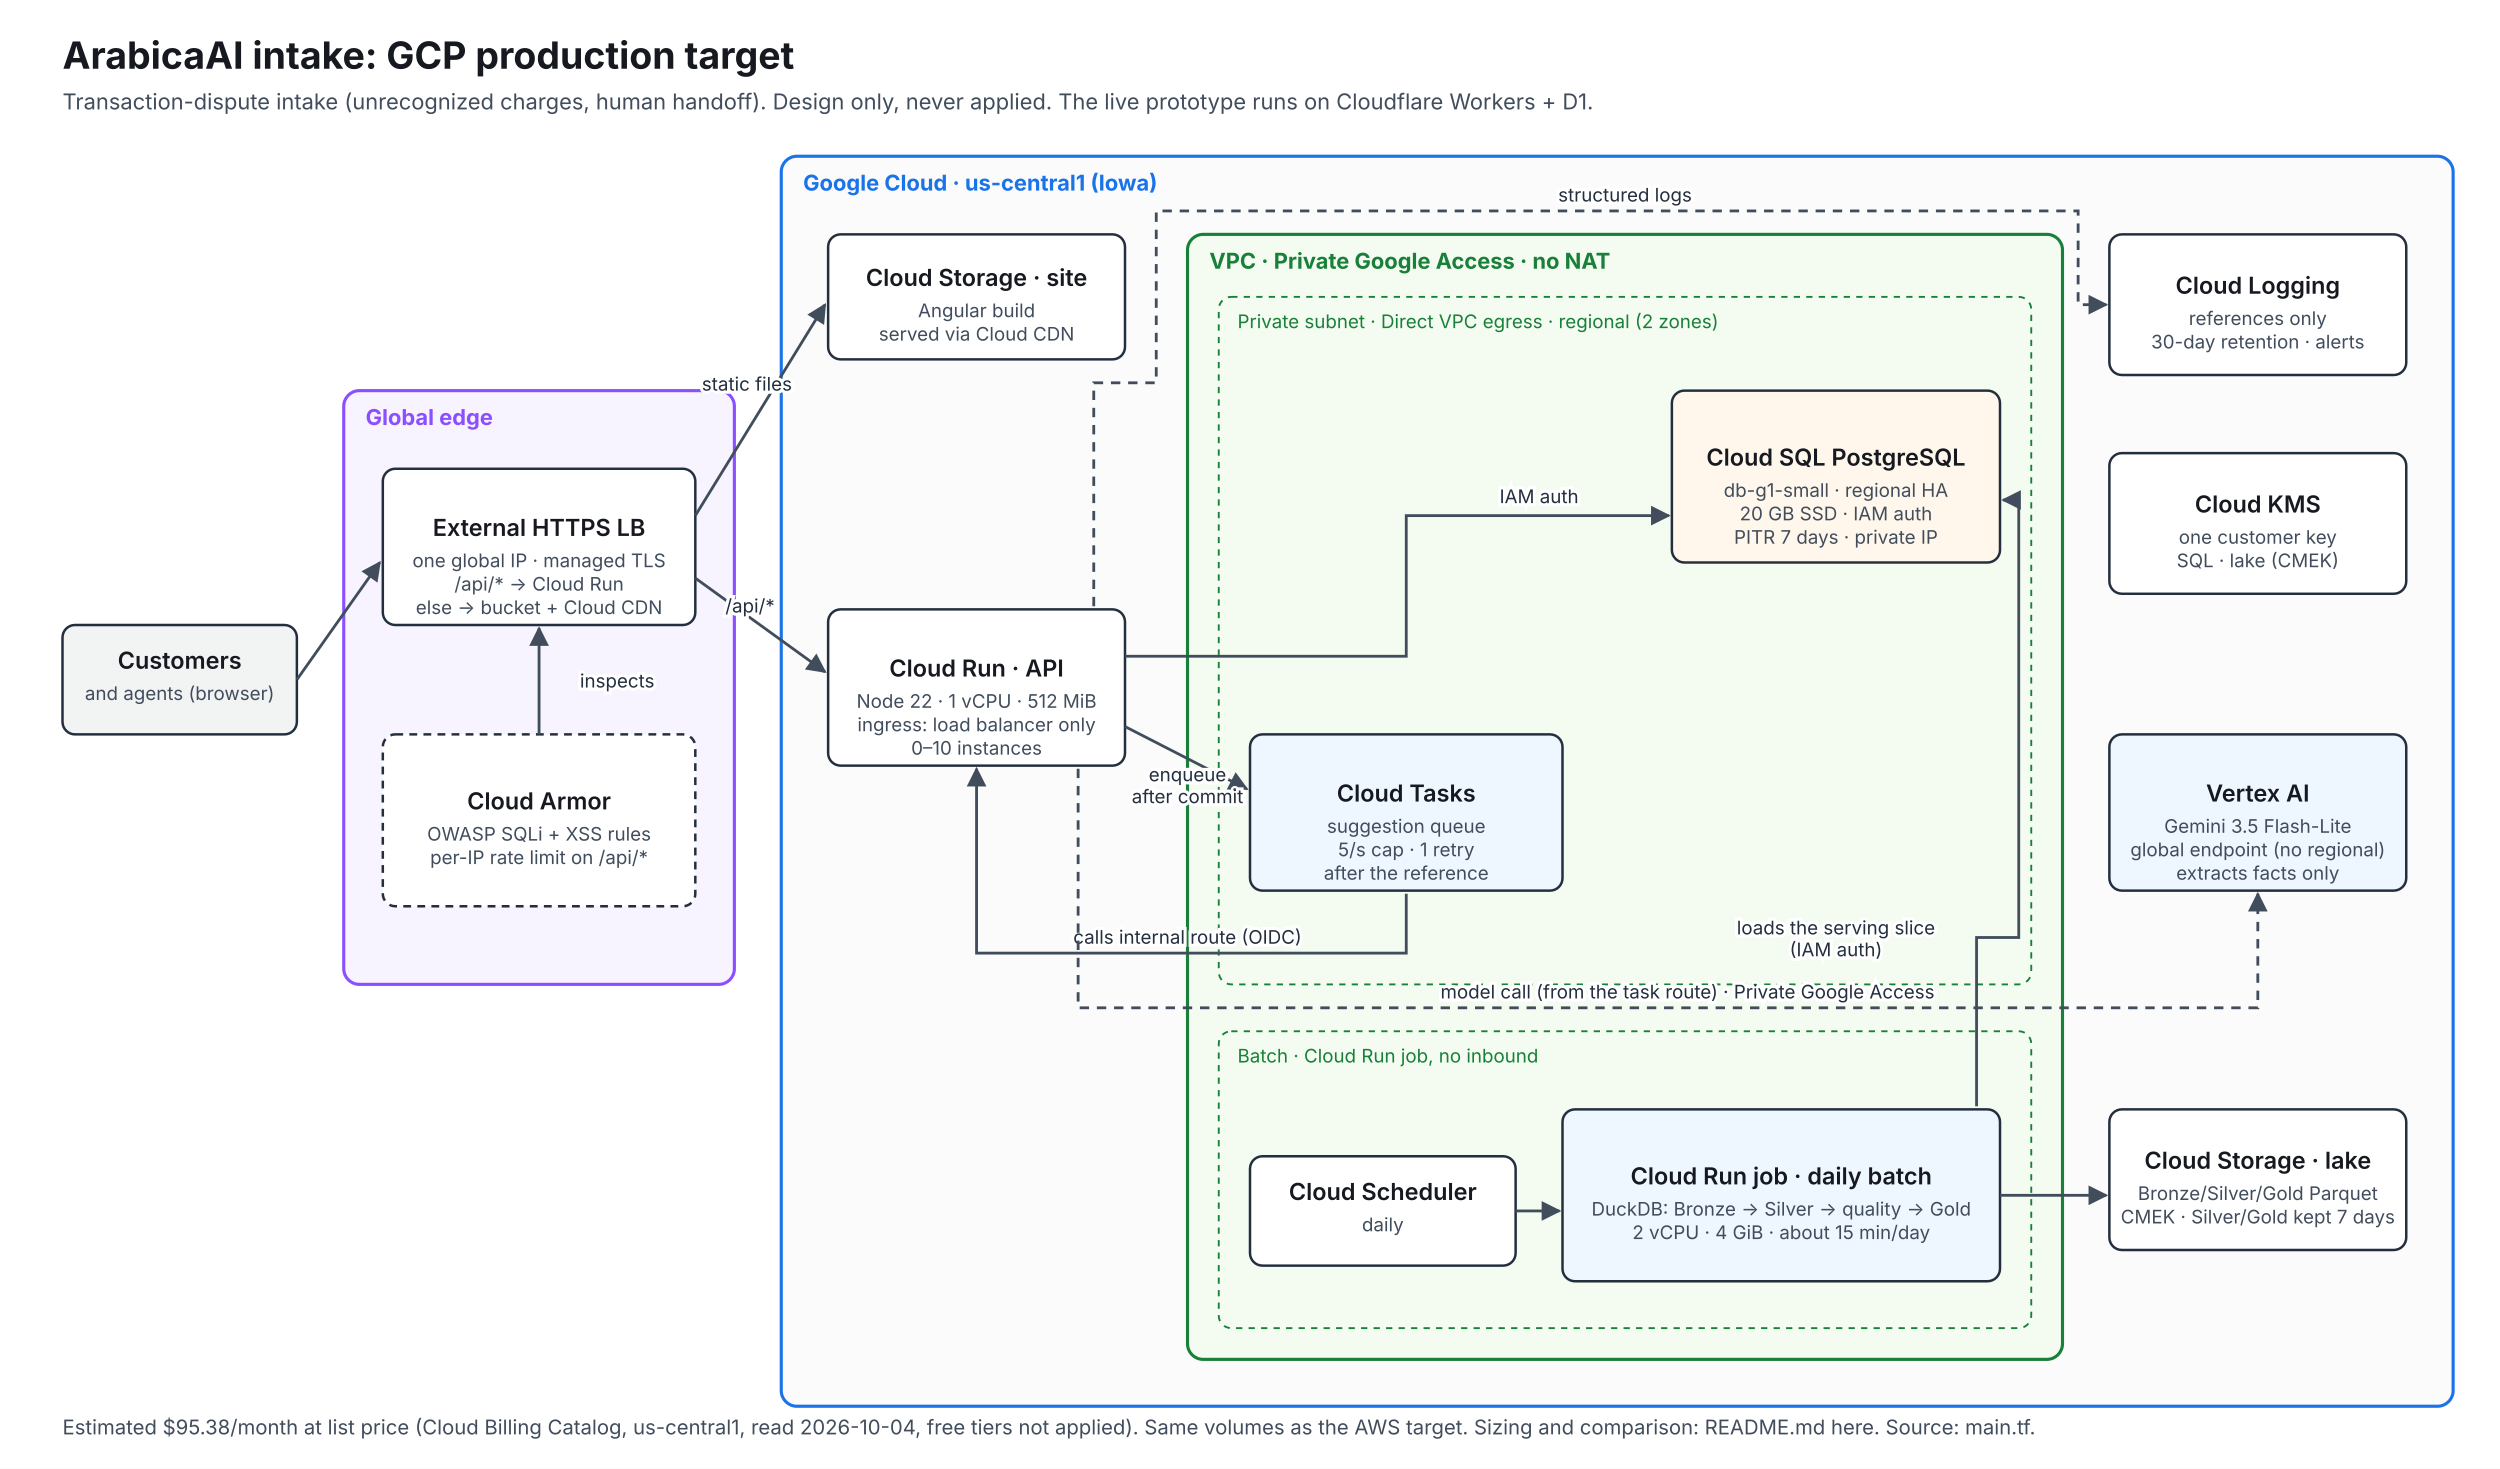
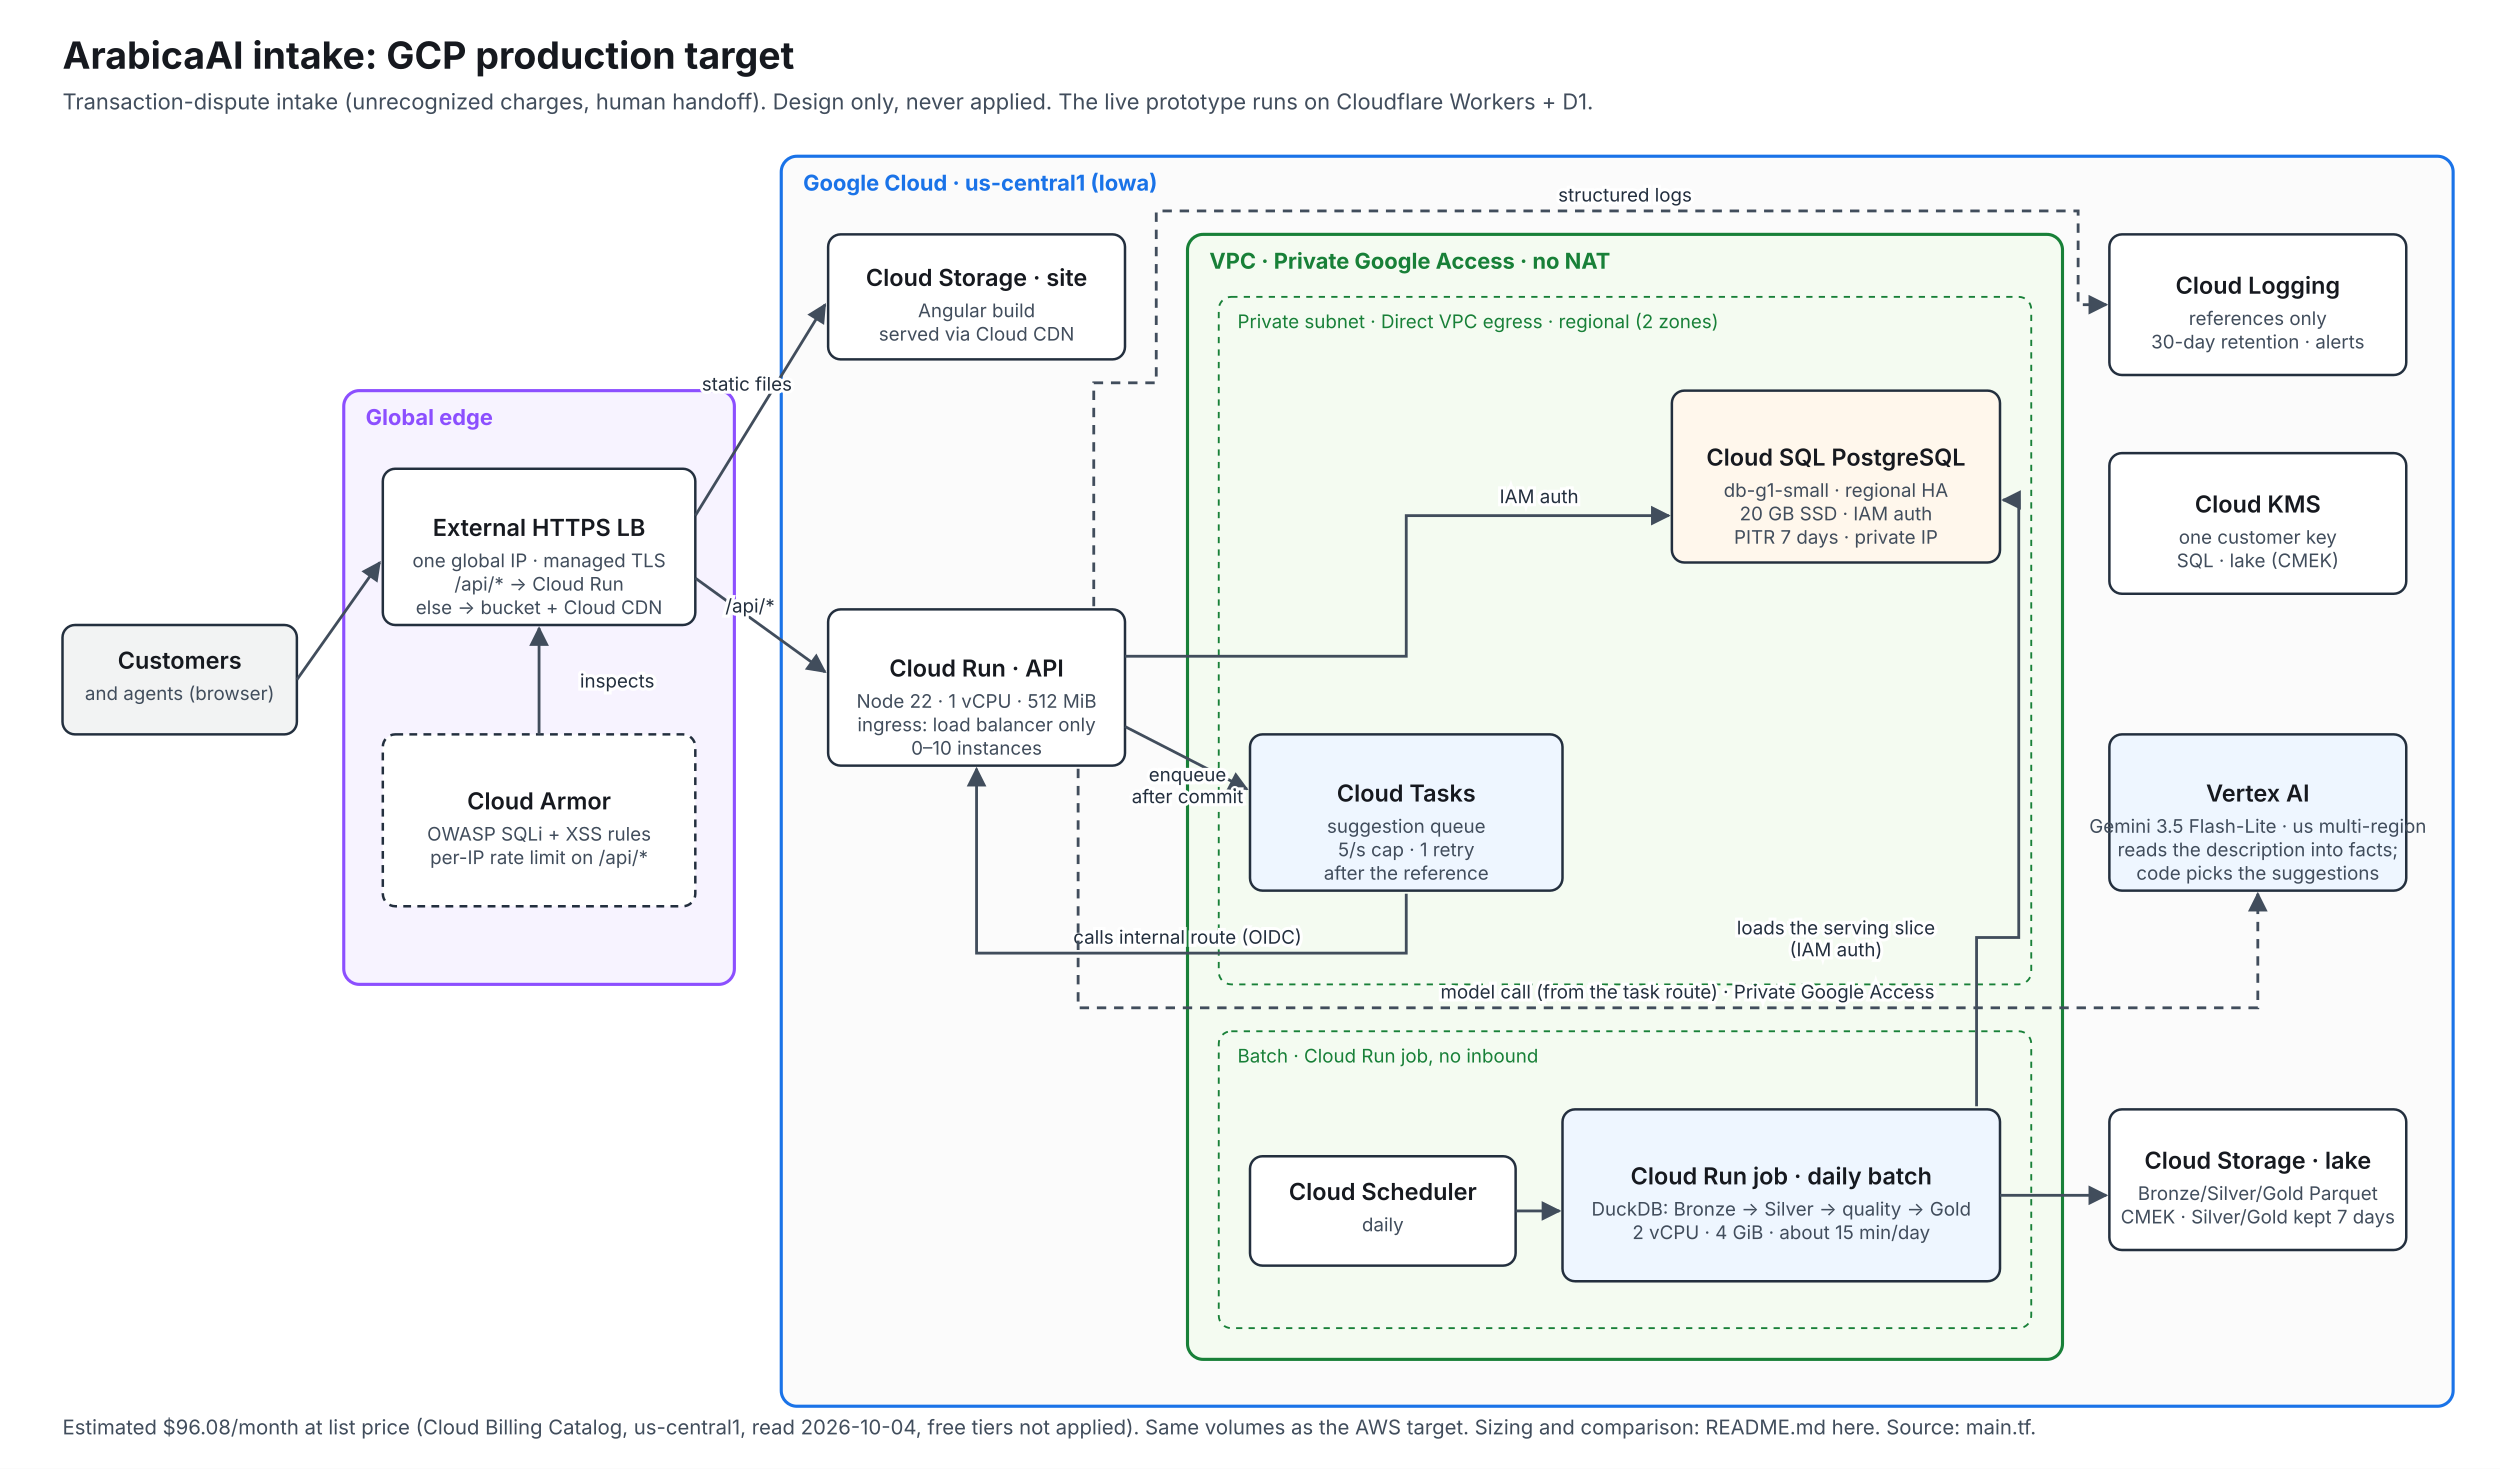
<svg xmlns="http://www.w3.org/2000/svg" width="1600" height="940" viewBox="0 0 1600 940" font-family="Inter, Segoe UI, Helvetica, Arial, sans-serif">
  <defs>
    <marker id="a" viewBox="0 0 10 10" refX="9" refY="5" markerWidth="7" markerHeight="7" orient="auto">
      <path d="M0,0 L10,5 L0,10 z" fill="#414d5c" />
    </marker>
  </defs>
  <rect width="1600" height="940" fill="#ffffff" />
  <text x="40" y="44" font-size="24" font-weight="700" fill="#16191f">ArabicaAI intake: GCP production target</text>
  <text x="40" y="70" font-size="14" fill="#414d5c">Transaction-dispute intake (unrecognized charges, human handoff). Design only, never applied. The live prototype runs on Cloudflare Workers + D1.</text>
  <rect x="40" y="400" width="150" height="70" rx="8" fill="#f2f3f3" stroke="#232f3e" stroke-width="1.6" />
  <text x="115.0" y="428.0" text-anchor="middle" font-size="15" font-weight="600" fill="#16191f">Customers</text>
  <text x="115.0" y="448.0" text-anchor="middle" font-size="12" fill="#414d5c">and agents (browser)</text>
  <rect x="220" y="250" width="250" height="380" rx="10" fill="#f7f3ff" stroke="#8c4fff" stroke-width="2" />
  <text x="234" y="272" font-size="14" font-weight="700" fill="#8c4fff">Global edge</text>
  <rect x="245" y="300" width="200" height="100" rx="8" fill="#ffffff" stroke="#232f3e" stroke-width="1.6" />
  <text x="345.0" y="343.0" text-anchor="middle" font-size="15" font-weight="600" fill="#16191f">External HTTPS LB</text>
  <text x="345.0" y="363.0" text-anchor="middle" font-size="12" fill="#414d5c">one global IP · managed TLS</text>
  <text x="345.0" y="378.0" text-anchor="middle" font-size="12" fill="#414d5c">/api/* → Cloud Run</text>
  <text x="345.0" y="393.0" text-anchor="middle" font-size="12" fill="#414d5c">else → bucket + Cloud CDN</text>
  <rect x="245" y="470" width="200" height="110" rx="8" fill="#ffffff" stroke="#232f3e" stroke-width="1.6" stroke-dasharray="5 4" />
  <text x="345.0" y="518.0" text-anchor="middle" font-size="15" font-weight="600" fill="#16191f">Cloud Armor</text>
  <text x="345.0" y="538.0" text-anchor="middle" font-size="12" fill="#414d5c">OWASP SQLi + XSS rules</text>
  <text x="345.0" y="553.0" text-anchor="middle" font-size="12" fill="#414d5c">per-IP rate limit on /api/*</text>
  <line x1="345" y1="470" x2="345" y2="402" stroke="#414d5c" stroke-width="1.8" marker-end="url(#a)" />
  <text x="395" y="440" text-anchor="middle" font-size="12" fill="#232f3e" paint-order="stroke" stroke="#ffffff" stroke-width="4">inspects</text>
  <line x1="190" y1="435" x2="243" y2="360" stroke="#414d5c" stroke-width="1.8" marker-end="url(#a)" />
  <rect x="500" y="100" width="1070" height="800" rx="10" fill="#fbfbfb" stroke="#1a73e8" stroke-width="2" />
  <text x="514" y="122" font-size="14" font-weight="700" fill="#1a73e8">Google Cloud · us-central1 (Iowa)</text>
  <rect x="530" y="150" width="190" height="80" rx="8" fill="#ffffff" stroke="#232f3e" stroke-width="1.6" />
  <text x="625.0" y="183.0" text-anchor="middle" font-size="15" font-weight="600" fill="#16191f">Cloud Storage · site</text>
  <text x="625.0" y="203.0" text-anchor="middle" font-size="12" fill="#414d5c">Angular build</text>
  <text x="625.0" y="218.0" text-anchor="middle" font-size="12" fill="#414d5c">served via Cloud CDN</text>
  <line x1="445" y1="330" x2="528" y2="195" stroke="#414d5c" stroke-width="1.8" marker-end="url(#a)" />
  <text x="478" y="250" text-anchor="middle" font-size="12" fill="#232f3e" paint-order="stroke" stroke="#ffffff" stroke-width="4">static files</text>
  <rect x="760" y="150" width="560" height="720" rx="10" fill="#f4fbf1" stroke="#188038" stroke-width="2" />
  <text x="774" y="172" font-size="14" font-weight="700" fill="#188038">VPC · Private Google Access · no NAT</text>
  <rect x="780" y="190" width="520" height="440" rx="8" fill="none" stroke="#188038" stroke-width="1.2" stroke-dasharray="4 4" />
  <text x="792" y="210" font-size="12" fill="#188038">Private subnet · Direct VPC egress · regional (2 zones)</text>
  <rect x="530" y="390" width="190" height="100" rx="8" fill="#ffffff" stroke="#232f3e" stroke-width="1.6" />
  <text x="625.0" y="433.0" text-anchor="middle" font-size="15" font-weight="600" fill="#16191f">Cloud Run · API</text>
  <text x="625.0" y="453.0" text-anchor="middle" font-size="12" fill="#414d5c">Node 22 · 1 vCPU · 512 MiB</text>
  <text x="625.0" y="468.0" text-anchor="middle" font-size="12" fill="#414d5c">ingress: load balancer only</text>
  <text x="625.0" y="483.0" text-anchor="middle" font-size="12" fill="#414d5c">0–10 instances</text>
  <line x1="445" y1="370" x2="528" y2="430" stroke="#414d5c" stroke-width="1.8" marker-end="url(#a)" />
  <text x="480" y="392" text-anchor="middle" font-size="12" fill="#232f3e" paint-order="stroke" stroke="#ffffff" stroke-width="4">/api/*</text>
  <rect x="1070" y="250" width="210" height="110" rx="8" fill="#fff7ec" stroke="#232f3e" stroke-width="1.6" />
  <text x="1175.0" y="298.0" text-anchor="middle" font-size="15" font-weight="600" fill="#16191f">Cloud SQL PostgreSQL</text>
  <text x="1175.0" y="318.0" text-anchor="middle" font-size="12" fill="#414d5c">db-g1-small · regional HA</text>
  <text x="1175.0" y="333.0" text-anchor="middle" font-size="12" fill="#414d5c">20 GB SSD · IAM auth</text>
  <text x="1175.0" y="348.0" text-anchor="middle" font-size="12" fill="#414d5c">PITR 7 days · private IP</text>
  <rect x="800" y="470" width="200" height="100" rx="8" fill="#eef6ff" stroke="#232f3e" stroke-width="1.6" />
  <text x="900.0" y="513.0" text-anchor="middle" font-size="15" font-weight="600" fill="#16191f">Cloud Tasks</text>
  <text x="900.0" y="533.0" text-anchor="middle" font-size="12" fill="#414d5c">suggestion queue</text>
  <text x="900.0" y="548.0" text-anchor="middle" font-size="12" fill="#414d5c">5/s cap · 1 retry</text>
  <text x="900.0" y="563.0" text-anchor="middle" font-size="12" fill="#414d5c">after the reference</text>
  <polyline points="720,420 900,420 900,330 1068,330" fill="none" stroke="#414d5c" stroke-width="1.8" marker-end="url(#a)" />
  <text x="985" y="322" text-anchor="middle" font-size="12" fill="#232f3e" paint-order="stroke" stroke="#ffffff" stroke-width="4">IAM auth</text>
  <line x1="720" y1="465" x2="798" y2="505" stroke="#414d5c" stroke-width="1.8" marker-end="url(#a)" />
  <text x="760" y="500" text-anchor="middle" font-size="12" fill="#232f3e" paint-order="stroke" stroke="#ffffff" stroke-width="4">enqueue</text>
  <text x="760" y="514" text-anchor="middle" font-size="12" fill="#232f3e" paint-order="stroke" stroke="#ffffff" stroke-width="4">after commit</text>
  <polyline points="900,572 900,610 625,610 625,492" fill="none" stroke="#414d5c" stroke-width="1.8" marker-end="url(#a)" />
  <text x="760" y="604" text-anchor="middle" font-size="12" fill="#232f3e" paint-order="stroke" stroke="#ffffff" stroke-width="4">calls internal route (OIDC)</text>
  <rect x="780" y="660" width="520" height="190" rx="8" fill="none" stroke="#188038" stroke-width="1.2" stroke-dasharray="4 4" />
  <text x="792" y="680" font-size="12" fill="#188038">Batch · Cloud Run job, no inbound</text>
  <rect x="1000" y="710" width="280" height="110" rx="8" fill="#eef6ff" stroke="#232f3e" stroke-width="1.6" />
  <text x="1140.0" y="758.0" text-anchor="middle" font-size="15" font-weight="600" fill="#16191f">Cloud Run job · daily batch</text>
  <text x="1140.0" y="778.0" text-anchor="middle" font-size="12" fill="#414d5c">DuckDB: Bronze → Silver → quality → Gold</text>
  <text x="1140.0" y="793.0" text-anchor="middle" font-size="12" fill="#414d5c">2 vCPU · 4 GiB · about 15 min/day</text>
  <polyline points="1265,708 1265,600 1292,600 1292,320 1282,320" fill="none" stroke="#414d5c" stroke-width="1.8" marker-end="url(#a)" />
  <text x="1175" y="598" text-anchor="middle" font-size="12" fill="#232f3e" paint-order="stroke" stroke="#ffffff" stroke-width="4">loads the serving slice</text>
  <text x="1175" y="612" text-anchor="middle" font-size="12" fill="#232f3e" paint-order="stroke" stroke="#ffffff" stroke-width="4">(IAM auth)</text>
  <rect x="1350" y="470" width="190" height="100" rx="8" fill="#eef6ff" stroke="#232f3e" stroke-width="1.6" />
  <text x="1445.0" y="513.0" text-anchor="middle" font-size="15" font-weight="600" fill="#16191f">Vertex AI</text>
-   <text x="1445.0" y="533.0" text-anchor="middle" font-size="12" fill="#414d5c">Gemini 3.5 Flash-Lite</text>
-   <text x="1445.0" y="548.0" text-anchor="middle" font-size="12" fill="#414d5c">global endpoint (no regional)</text>
-   <text x="1445.0" y="563.0" text-anchor="middle" font-size="12" fill="#414d5c">extracts facts only</text>
+   <text x="1445.0" y="533.0" text-anchor="middle" font-size="12" fill="#414d5c">Gemini 3.5 Flash-Lite · us multi-region</text>
+   <text x="1445.0" y="548.0" text-anchor="middle" font-size="12" fill="#414d5c">reads the description into facts;</text>
+   <text x="1445.0" y="563.0" text-anchor="middle" font-size="12" fill="#414d5c">code picks the suggestions</text>
  <polyline points="690,492 690,645 1445,645 1445,572" fill="none" stroke="#414d5c" stroke-width="1.8" marker-end="url(#a)" stroke-dasharray="6 5" />
  <text x="1080" y="639" text-anchor="middle" font-size="12" fill="#232f3e" paint-order="stroke" stroke="#ffffff" stroke-width="4">model call (from the task route) · Private Google Access</text>
  <rect x="1350" y="710" width="190" height="90" rx="8" fill="#ffffff" stroke="#232f3e" stroke-width="1.6" />
  <text x="1445.0" y="748.0" text-anchor="middle" font-size="15" font-weight="600" fill="#16191f">Cloud Storage · lake</text>
  <text x="1445.0" y="768.0" text-anchor="middle" font-size="12" fill="#414d5c">Bronze/Silver/Gold Parquet</text>
  <text x="1445.0" y="783.0" text-anchor="middle" font-size="12" fill="#414d5c">CMEK · Silver/Gold kept 7 days</text>
  <line x1="1280" y1="765" x2="1348" y2="765" stroke="#414d5c" stroke-width="1.8" marker-end="url(#a)" />
  <rect x="800" y="740" width="170" height="70" rx="8" fill="#ffffff" stroke="#232f3e" stroke-width="1.6" />
  <text x="885.0" y="768.0" text-anchor="middle" font-size="15" font-weight="600" fill="#16191f">Cloud Scheduler</text>
  <text x="885.0" y="788.0" text-anchor="middle" font-size="12" fill="#414d5c">daily</text>
  <line x1="970" y1="775" x2="998" y2="775" stroke="#414d5c" stroke-width="1.8" marker-end="url(#a)" />
  <rect x="1350" y="150" width="190" height="90" rx="8" fill="#ffffff" stroke="#232f3e" stroke-width="1.6" />
  <text x="1445.0" y="188.0" text-anchor="middle" font-size="15" font-weight="600" fill="#16191f">Cloud Logging</text>
  <text x="1445.0" y="208.0" text-anchor="middle" font-size="12" fill="#414d5c">references only</text>
  <text x="1445.0" y="223.0" text-anchor="middle" font-size="12" fill="#414d5c">30-day retention · alerts</text>
  <rect x="1350" y="290" width="190" height="90" rx="8" fill="#ffffff" stroke="#232f3e" stroke-width="1.6" />
  <text x="1445.0" y="328.0" text-anchor="middle" font-size="15" font-weight="600" fill="#16191f">Cloud KMS</text>
  <text x="1445.0" y="348.0" text-anchor="middle" font-size="12" fill="#414d5c">one customer key</text>
  <text x="1445.0" y="363.0" text-anchor="middle" font-size="12" fill="#414d5c">SQL · lake (CMEK)</text>
  <polyline points="700,388 700,245 740,245 740,135 1330,135 1330,195 1348,195" fill="none" stroke="#414d5c" stroke-width="1.8" marker-end="url(#a)" stroke-dasharray="6 5" />
  <text x="1040" y="129" text-anchor="middle" font-size="12" fill="#232f3e" paint-order="stroke" stroke="#ffffff" stroke-width="4">structured logs</text>
-   <text x="40" y="918" font-size="13" fill="#414d5c">Estimated $95.38/month at list price (Cloud Billing Catalog, us-central1, read 2026-10-04, free tiers not applied). Same volumes as the AWS target. Sizing and comparison: README.md here. Source: main.tf.</text>
+   <text x="40" y="918" font-size="13" fill="#414d5c">Estimated $96.08/month at list price (Cloud Billing Catalog, us-central1, read 2026-10-04, free tiers not applied). Same volumes as the AWS target. Sizing and comparison: README.md here. Source: main.tf.</text>
</svg>
